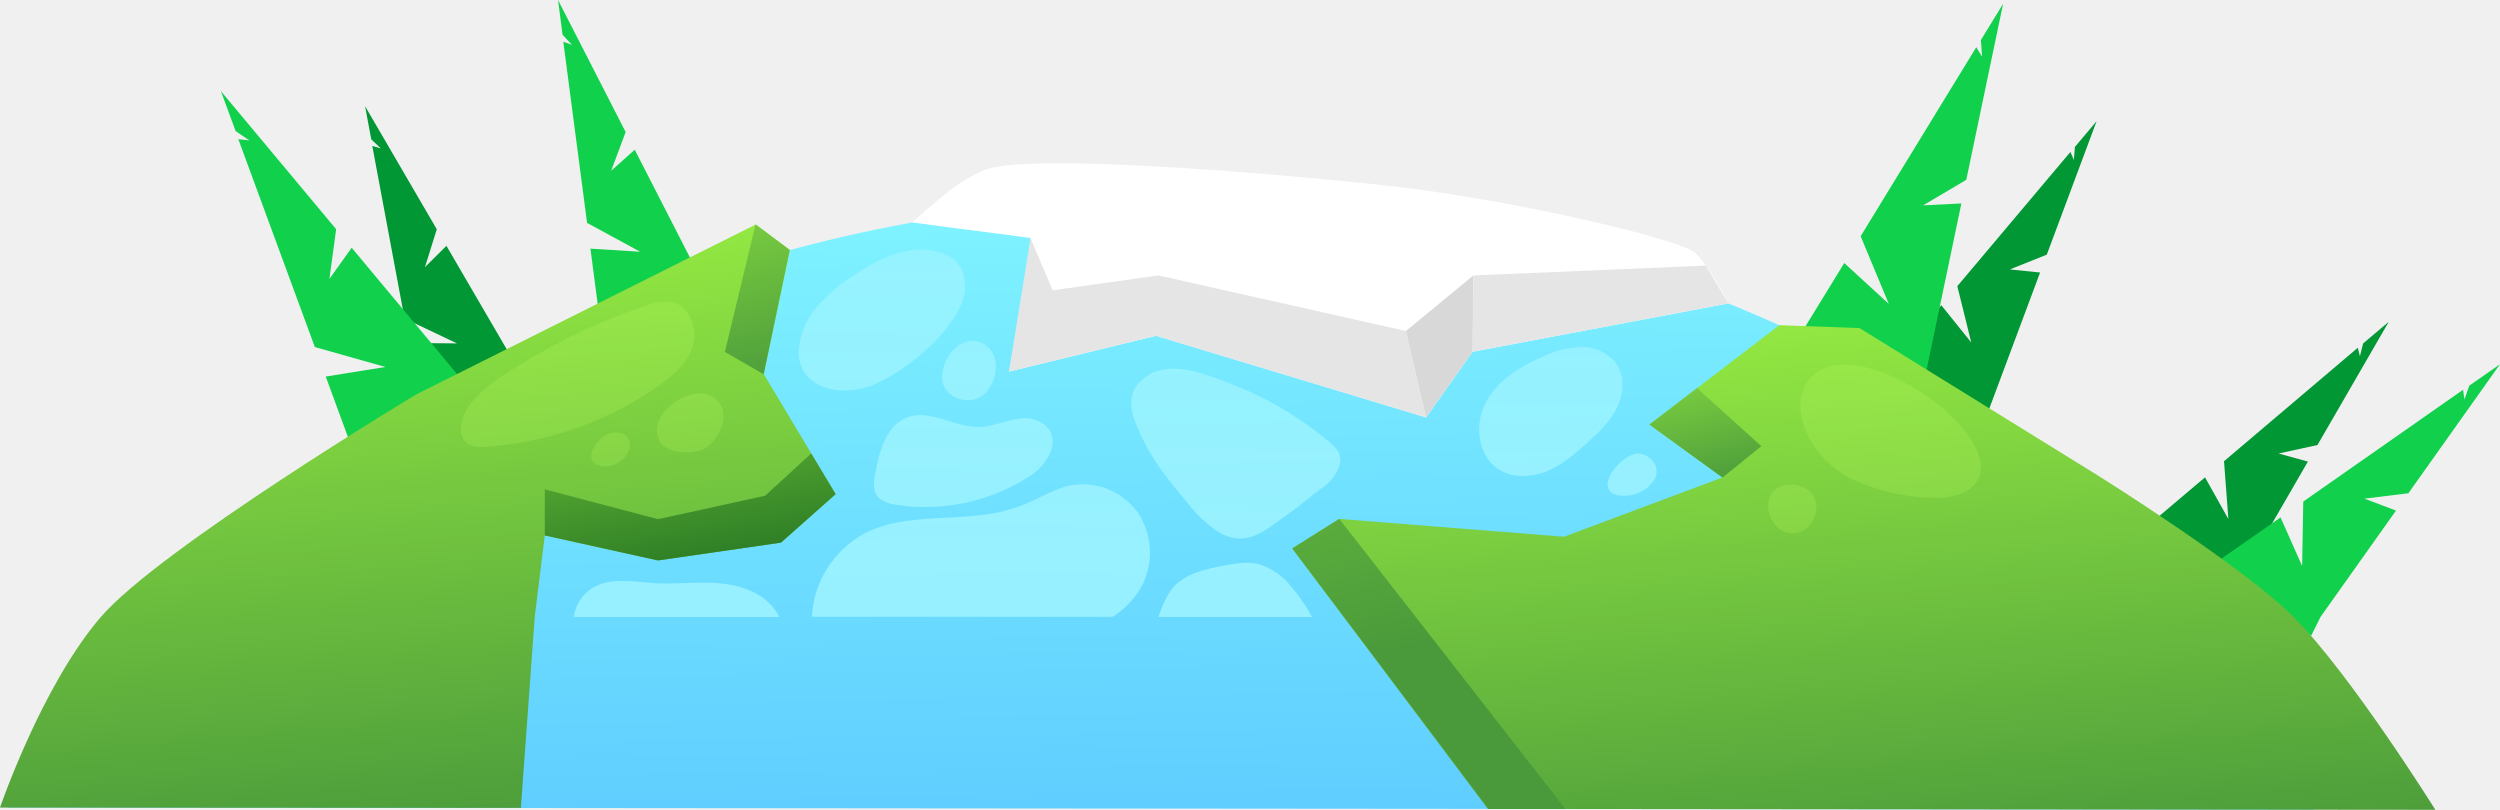
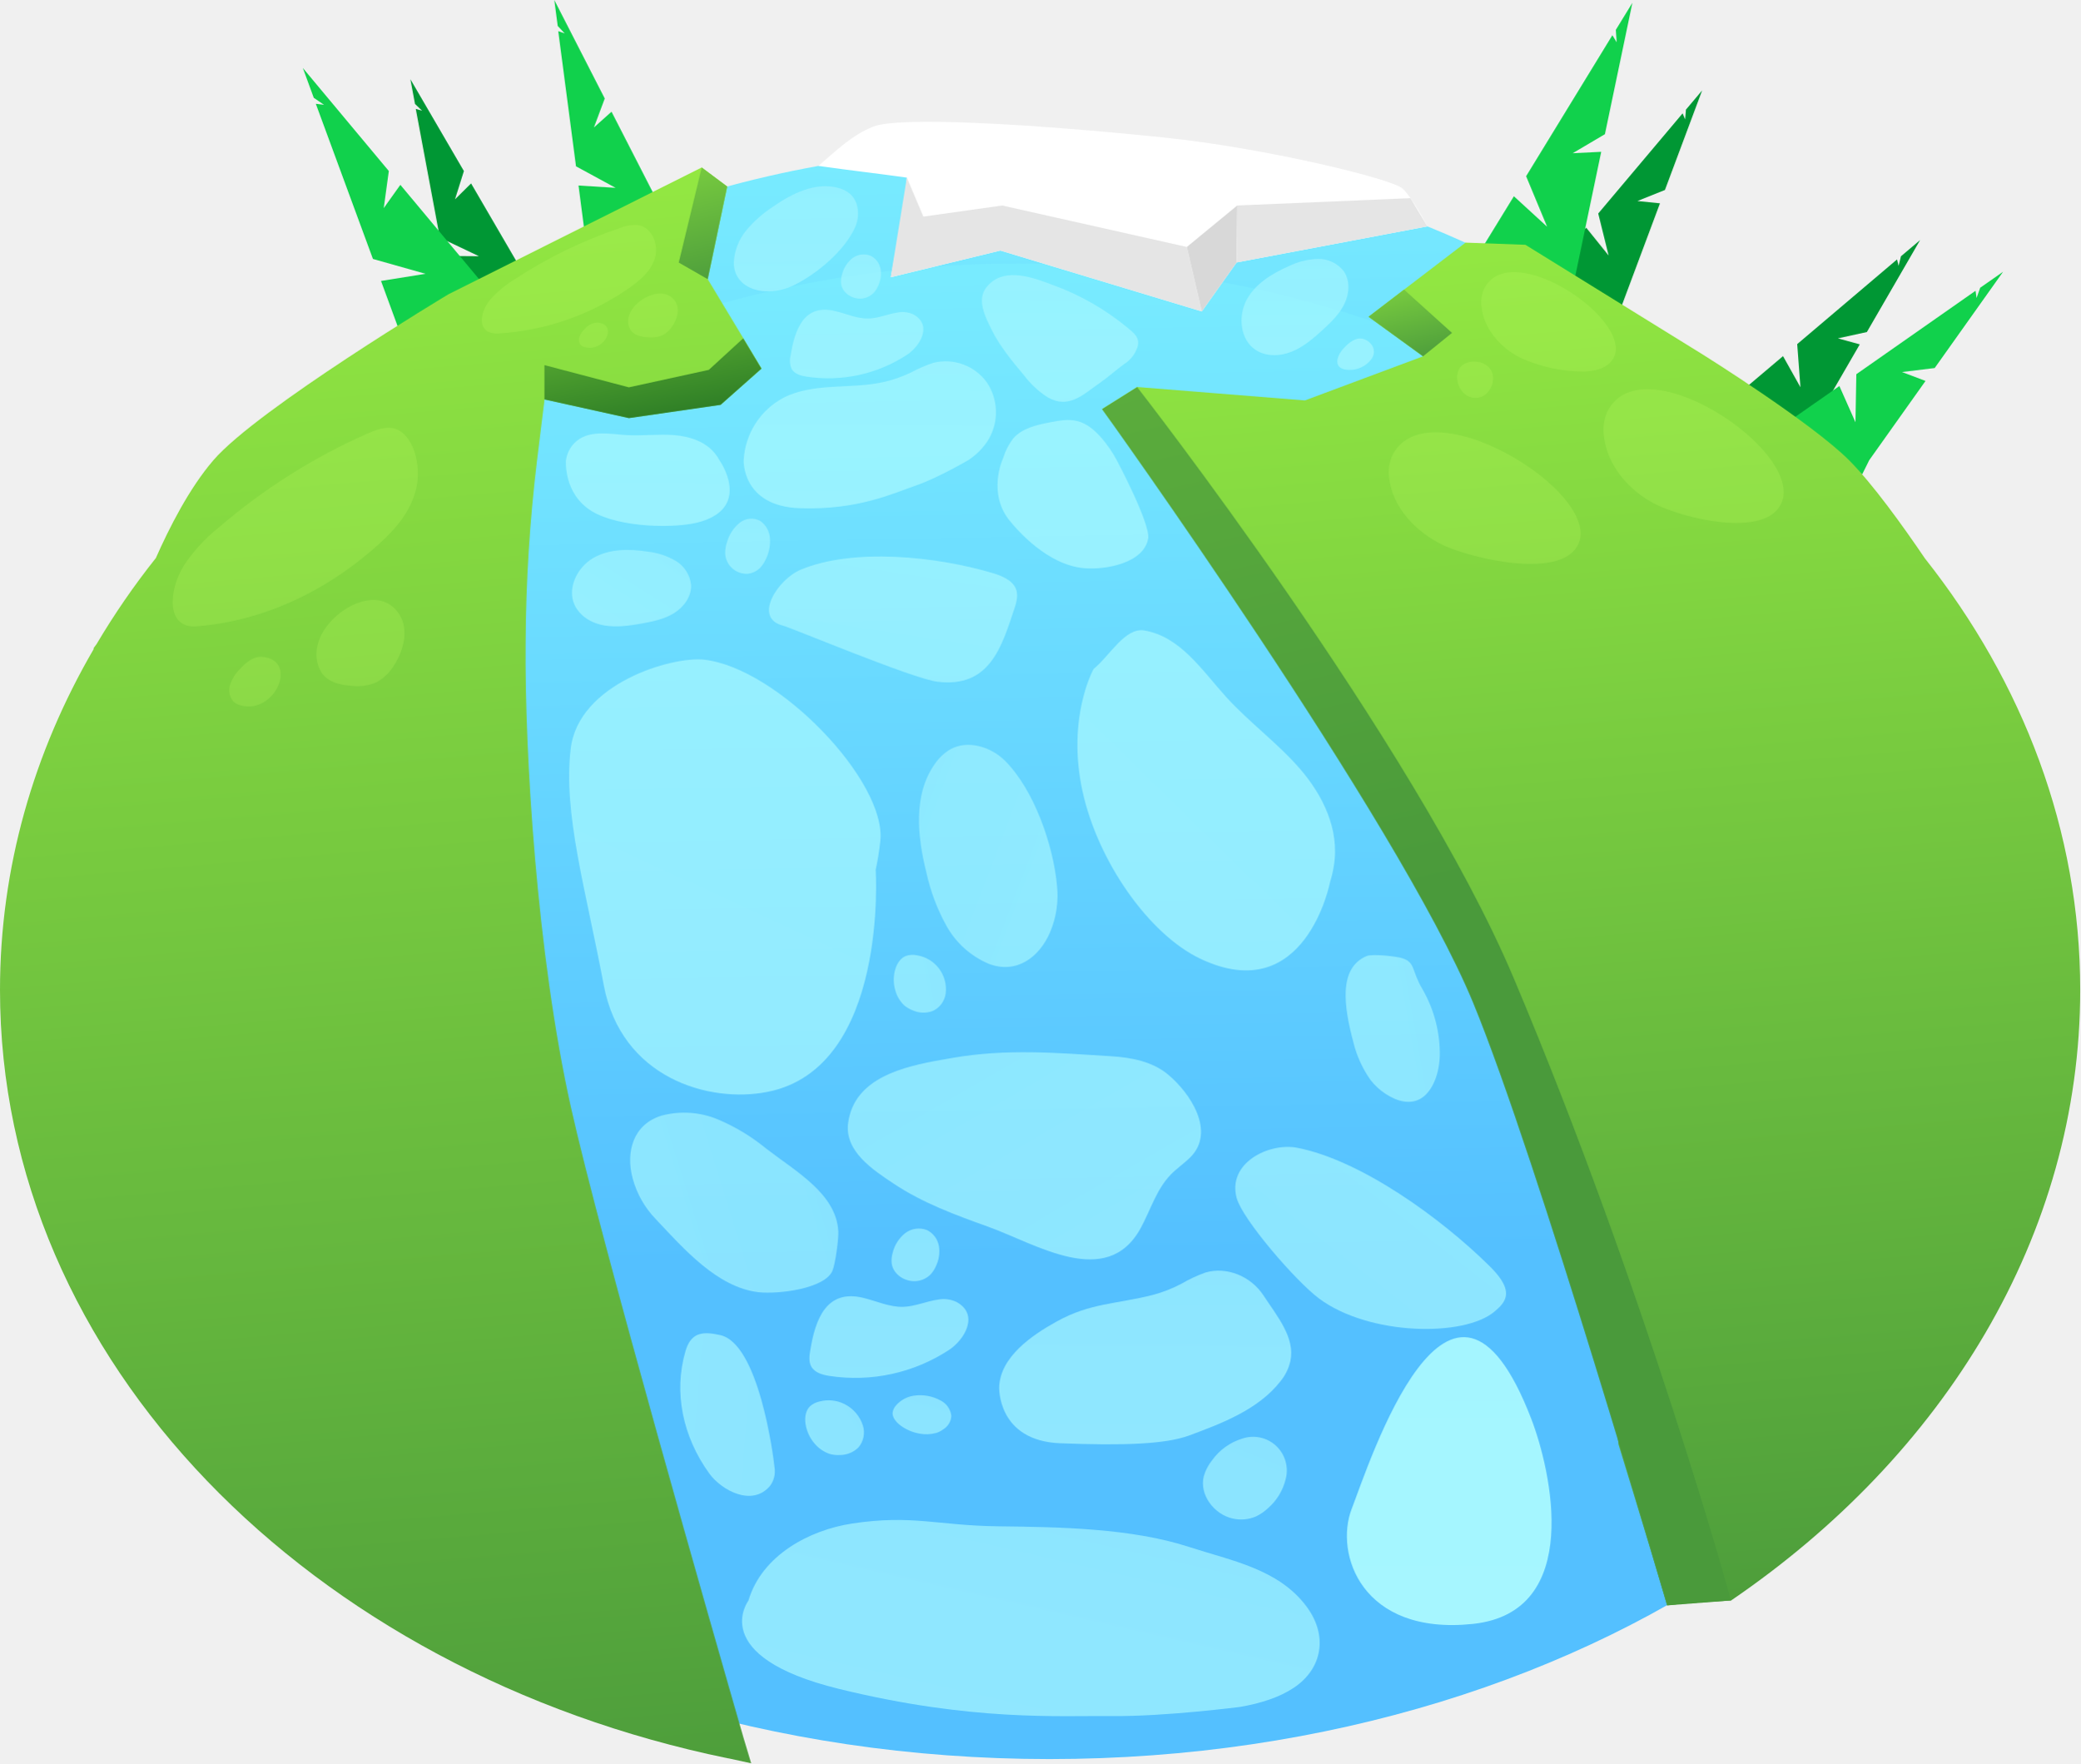
- <svg xmlns="http://www.w3.org/2000/svg" xmlns:xlink="http://www.w3.org/1999/xlink" viewBox="0 0 498.4 161.43">
+ <svg xmlns="http://www.w3.org/2000/svg" xmlns:xlink="http://www.w3.org/1999/xlink" viewBox="0 0 555.87 471.22">
  <defs>
-     <linearGradient id="linear-gradient" x1="228.63" y1="1.86" x2="232.62" y2="231.07" gradientUnits="userSpaceOnUse">
+     <linearGradient id="未命名漸層_57" x1="274.84" y1="-80.62" x2="287.53" y2="647.94" gradientUnits="userSpaceOnUse">
      <stop offset="0" stop-color="#89ffff" />
-       <stop offset="0.89" stop-color="#54c0ff" />
+       <stop offset="0.53" stop-color="#54c0ff" />
    </linearGradient>
-     <linearGradient id="linear-gradient-2" x1="86.58" y1="168.47" x2="76.32" y2="47.5" gradientUnits="userSpaceOnUse">
+     <linearGradient id="未命名漸層_57-2" x1="274.84" y1="-49.8" x2="287.53" y2="678.76" xlink:href="#未命名漸層_57" />
+     <linearGradient id="linear-gradient" x1="128.41" y1="499.94" x2="89.38" y2="39.55" gradientUnits="userSpaceOnUse">
      <stop offset="0" stop-color="#4a9a3b" />
      <stop offset="1" stop-color="#95ea42" />
    </linearGradient>
-     <linearGradient id="linear-gradient-3" x1="375.05" y1="176.48" x2="365.22" y2="60.54" xlink:href="#linear-gradient-2" />
-     <linearGradient id="linear-gradient-4" x1="175.94" y1="37.74" x2="175.37" y2="159.44" gradientUnits="userSpaceOnUse">
+     <linearGradient id="linear-gradient-2" x1="447.67" y1="448.45" x2="414" y2="51.27" xlink:href="#linear-gradient" />
+     <linearGradient id="linear-gradient-3" x1="212.82" y1="37.74" x2="212.24" y2="159.44" gradientUnits="userSpaceOnUse">
      <stop offset="0" stop-color="#9ff2ff" />
      <stop offset="1" stop-color="#b3ffff" />
    </linearGradient>
-     <linearGradient id="linear-gradient-5" x1="193.34" y1="37.82" x2="192.77" y2="159.52" xlink:href="#linear-gradient-4" />
-     <linearGradient id="linear-gradient-6" x1="309.38" y1="38.37" x2="308.81" y2="160.06" xlink:href="#linear-gradient-4" />
-     <linearGradient id="linear-gradient-7" x1="325.64" y1="38.45" x2="325.07" y2="160.14" xlink:href="#linear-gradient-4" />
-     <linearGradient id="linear-gradient-8" x1="195.89" y1="37.84" x2="195.32" y2="159.53" xlink:href="#linear-gradient-4" />
-     <linearGradient id="linear-gradient-9" x1="246.61" y1="38.07" x2="246.04" y2="159.77" xlink:href="#linear-gradient-4" />
-     <linearGradient id="linear-gradient-10" x1="135.28" y1="37.55" x2="134.71" y2="159.24" xlink:href="#linear-gradient-4" />
-     <linearGradient id="linear-gradient-11" x1="192.3" y1="37.82" x2="191.73" y2="159.51" xlink:href="#linear-gradient-4" />
-     <linearGradient id="linear-gradient-12" x1="246.64" y1="38.07" x2="246.07" y2="159.77" xlink:href="#linear-gradient-4" />
-     <linearGradient id="linear-gradient-13" x1="139.55" y1="113.95" x2="129.12" y2="53.26" gradientUnits="userSpaceOnUse">
+     <linearGradient id="linear-gradient-4" x1="297.38" y1="199.18" x2="296.45" y2="395.91" gradientTransform="matrix(0.35, -0.94, 0.94, 0.35, -66.6, 421.77)" xlink:href="#linear-gradient-3" />
+     <linearGradient id="linear-gradient-5" x1="156.58" y1="170.79" x2="155.58" y2="381.48" gradientTransform="translate(355.22 106.84) rotate(72.47)" xlink:href="#linear-gradient-3" />
+     <linearGradient id="linear-gradient-6" x1="230.22" y1="37.82" x2="229.65" y2="159.52" xlink:href="#linear-gradient-3" />
+     <linearGradient id="linear-gradient-7" x1="333.88" y1="326.15" x2="332.77" y2="562.82" gradientTransform="translate(169.92 -96.89) rotate(21.77)" xlink:href="#linear-gradient-3" />
+     <linearGradient id="linear-gradient-8" x1="200.91" y1="87.1" x2="200.02" y2="276.82" gradientTransform="matrix(0.87, 0.06, -0.05, 0.8, 32.11, 18.7)" xlink:href="#linear-gradient-3" />
+     <linearGradient id="linear-gradient-9" x1="259.88" y1="228.68" x2="258.98" y2="418.4" gradientTransform="matrix(0.21, 1.17, -0.73, 0.13, 398.2, -77.21)" xlink:href="#linear-gradient-3" />
+     <linearGradient id="linear-gradient-10" x1="282.38" y1="66.63" x2="281.48" y2="257.94" gradientTransform="matrix(0.53, 2.96, -1.22, 0.22, 372.28, -588.76)" xlink:href="#linear-gradient-3" />
+     <linearGradient id="linear-gradient-11" x1="346.26" y1="38.37" x2="345.68" y2="160.06" xlink:href="#linear-gradient-3" />
+     <linearGradient id="linear-gradient-12" x1="167.76" y1="113.05" x2="167.19" y2="234.74" gradientTransform="translate(109.82 -64.29) rotate(32.09)" xlink:href="#linear-gradient-3" />
+     <linearGradient id="linear-gradient-13" x1="362.52" y1="38.45" x2="361.95" y2="160.14" xlink:href="#linear-gradient-3" />
+     <linearGradient id="linear-gradient-14" x1="232.9" y1="9.74" x2="232.05" y2="189.79" xlink:href="#linear-gradient-3" />
+     <linearGradient id="linear-gradient-15" x1="278.58" y1="277.27" x2="277.33" y2="542.1" gradientTransform="translate(98.85 -50.29) rotate(12.51)" xlink:href="#linear-gradient-3" />
+     <linearGradient id="linear-gradient-16" x1="306.63" y1="237.48" x2="305.64" y2="449.42" xlink:href="#linear-gradient-3" />
+     <linearGradient id="linear-gradient-17" x1="283.49" y1="38.07" x2="282.91" y2="159.77" xlink:href="#linear-gradient-3" />
+     <linearGradient id="linear-gradient-18" x1="275.51" y1="182.33" x2="274.29" y2="441.78" gradientTransform="translate(-109.22 190.18) rotate(-30.19)" xlink:href="#linear-gradient-3" />
+     <linearGradient id="linear-gradient-19" x1="174.42" y1="-151" x2="172.46" y2="263.84" xlink:href="#linear-gradient-3" />
+     <linearGradient id="linear-gradient-20" x1="319.08" y1="-443.82" x2="314.49" y2="528.88" gradientTransform="translate(239.28 -154.79) rotate(44.22)" xlink:href="#linear-gradient-3" />
+     <linearGradient id="linear-gradient-21" x1="198.22" y1="-971.52" x2="189.75" y2="822.33" gradientTransform="translate(113.83 -60.03) rotate(24.69)" xlink:href="#linear-gradient-3" />
+     <linearGradient id="linear-gradient-22" x1="229.18" y1="37.82" x2="228.6" y2="159.51" xlink:href="#linear-gradient-3" />
+     <linearGradient id="linear-gradient-23" x1="244.83" y1="292.35" x2="244.15" y2="437.35" xlink:href="#linear-gradient-3" />
+     <linearGradient id="linear-gradient-24" x1="237.86" y1="292.87" x2="237.17" y2="437.86" xlink:href="#linear-gradient-3" />
+     <linearGradient id="linear-gradient-25" x1="214.23" y1="313.59" x2="213.55" y2="458.58" gradientTransform="matrix(0.73, 1.07, -0.81, 0.55, 356.92, -44.75)" xlink:href="#linear-gradient-3" />
+     <linearGradient id="linear-gradient-26" x1="222.7" y1="292.97" x2="222.01" y2="437.97" gradientTransform="matrix(1.17, 0.32, -0.19, 0.71, 50.39, 68.39)" xlink:href="#linear-gradient-3" />
+     <linearGradient id="linear-gradient-27" x1="204.16" y1="317.83" x2="203.5" y2="458.41" gradientTransform="matrix(-0.08, 1, -1.28, -0.1, 698.93, 214.41)" xlink:href="#linear-gradient-3" />
+     <linearGradient id="linear-gradient-28" x1="237.06" y1="70.79" x2="236.35" y2="221.86" gradientTransform="matrix(-1.31, -0.19, 0.21, -1.39, 519.79, 401.54)" xlink:href="#linear-gradient-3" />
+     <linearGradient id="linear-gradient-29" x1="129.34" y1="-39.96" x2="128.54" y2="130.03" gradientTransform="matrix(-1.24, -0.96, 0.86, -1.11, 492.95, 496.82)" xlink:href="#linear-gradient-3" />
+     <linearGradient id="linear-gradient-30" x1="288.09" y1="-158.27" x2="285.99" y2="285.93" xlink:href="#linear-gradient-3" />
+     <linearGradient id="linear-gradient-31" x1="176.43" y1="113.95" x2="166" y2="53.26" gradientUnits="userSpaceOnUse">
      <stop offset="0" stop-color="#2a7a25" />
      <stop offset="1" stop-color="#95ea42" />
    </linearGradient>
-     <linearGradient id="linear-gradient-14" x1="154.99" y1="77.67" x2="142.65" y2="23.42" xlink:href="#linear-gradient-2" />
-     <linearGradient id="linear-gradient-15" x1="342.48" y1="97.73" x2="334.73" y2="63.66" xlink:href="#linear-gradient-2" />
-     <linearGradient id="linear-gradient-16" x1="283.31" y1="128.52" x2="255.49" y2="6.27" xlink:href="#linear-gradient-2" />
+     <linearGradient id="linear-gradient-32" x1="191.87" y1="77.67" x2="179.53" y2="23.42" xlink:href="#linear-gradient" />
+     <linearGradient id="linear-gradient-33" x1="379.35" y1="97.73" x2="371.6" y2="63.66" xlink:href="#linear-gradient" />
+     <linearGradient id="linear-gradient-34" x1="372.12" y1="240.26" x2="224.92" y2="-406.71" xlink:href="#linear-gradient" />
+     <linearGradient id="linear-gradient-35" x1="388.43" y1="161.25" x2="384.7" y2="952.66" xlink:href="#linear-gradient-3" />
  </defs>
  <g id="_1-kv-planet" data-name="1-kv-planet">
-     <path d="M428.92,115.87l32.43,45.54L1.45,161l40-45.1c46.12-46.6,115.79-76.29,193.74-76.29S382.81,69.27,428.92,115.87Z" style="fill:url(#linear-gradient)" />
-     <polygon points="104 74.75 89 49.01 84.71 53.27 87.08 45.71 72.78 21.17 74.01 27.77 75.91 29.59 74.22 29.1 80.65 63.49 91.1 68.46 81.56 68.38 84.12 82.14 104 74.75" style="fill:#009734" />
-     <polygon points="396.29 82.24 406.71 54.33 400.69 53.71 408.05 50.76 417.98 24.16 413.65 29.29 413.45 31.91 412.76 30.29 390.21 57.05 392.99 68.28 387.01 60.84 377.98 71.53 396.29 82.24" style="fill:#009734" />
-     <polygon points="445.18 117.81 460.1 92.02 454.26 90.41 462.01 88.72 476.23 64.14 471.11 68.47 470.47 71.03 470.06 69.32 443.38 91.95 444.25 103.48 439.59 95.16 428.91 104.2 445.18 117.81" style="fill:#009734" />
-     <polygon points="140.68 57.46 126.54 29.85 121.84 34.05 124.73 26.32 111.25 0 112.15 6.93 114.02 8.93 112.3 8.32 117.04 44.44 127.63 50.19 117.71 49.57 119.6 64.02 140.68 57.46" style="fill:#11d14c" />
-     <polygon points="94.21 78.27 70.11 49.39 65.67 55.61 67.02 45.7 44.04 18.17 46.97 26.13 49.72 28 47.51 27.74 62.77 69.19 76.83 73.16 64.94 75.07 71.03 91.66 94.21 78.27" style="fill:#11d14c" />
-     <polygon points="383.32 77.38 391.02 40.56 383.39 40.94 392 35.85 399.34 0.75 394.91 7.98 395.15 11.3 393.99 9.41 370.94 47.09 376.55 60.58 367.67 52.44 358.44 67.5 383.32 77.38" style="fill:#11d14c" />
-     <polygon points="462.64 122.96 477.67 101.79 471.38 99.41 480.13 98.34 498.4 72.61 492.28 76.88 491.31 79.64 491.04 77.7 459.18 99.99 458.95 112.84 454.65 103.15 441.9 112.05 460.74 126.76 462.64 122.96" style="fill:#11d14c" />
-     <path d="M293.58,70.12l51-9.64s-3.79-7.37-6.62-10.06-37.12-10.93-63.83-13.68c-36-3.7-70.58-5.62-77.55-2.94-5.7,2.2-10.11,6.55-14.74,10.53,8,1.15,15.64,2,23.63,3.13-.79,9-4.3,26.61-4.3,26.61l29.3-7.13,53.83,16.27Z" style="fill:#fff" />
-     <path d="M166.59,98.51l-10.9,9.67-24.52,3.55-22.56-5-2,16.22-2.77,38.11L0,161s8.32-24.32,20.1-38S83,78.62,83,78.62l67.67-33.87,6.8,5.09-5.2,24.76Z" style="fill:url(#linear-gradient-2)" />
-     <path d="M457.26,123c11.32,11.35,28.25,38.44,28.25,38.44l-188.89-.18-39-51.92,9.38-5.89L311.82,107l31.57-11.82L328.84,84.64l25.88-19.81,16,.58L418.3,94.83S447.18,112.9,457.26,123Z" style="fill:url(#linear-gradient-3)" />
-     <path d="M175.29,76.19a15.6,15.6,0,0,1-7.65,1.63c-4.52-.21-8.47-2.79-8.41-7.69a14.43,14.43,0,0,1,3.37-8.65,32.42,32.42,0,0,1,7.07-6.24c5.11-3.55,11.33-6.65,17.34-5.06a8,8,0,0,1,3.2,1.56c2.48,2.13,2.74,6.06,1.4,9C188.83,67,181.34,73.26,175.29,76.19Z" style="opacity:0.67;fill:url(#linear-gradient-4)" />
-     <path d="M196.53,78.32a6.52,6.52,0,0,0,1.15-1.73,7.56,7.56,0,0,0,.77-4.57,4.94,4.94,0,0,0-2.66-3.67,5,5,0,0,0-4.95.69,8,8,0,0,0-2.76,4.33,6.18,6.18,0,0,0-.24,2.45c.35,2.59,3.27,4.34,5.85,3.92A5.27,5.27,0,0,0,196.53,78.32Z" style="opacity:0.67;fill:url(#linear-gradient-5)" />
-     <path d="M298.63,93.48c2.8,1.87,6.57,1.74,9.69.48s5.72-3.51,8.21-5.77c2.26-2.06,4.53-4.24,5.87-7s1.55-6.25-.21-8.76a8.52,8.52,0,0,0-7-3.24,19.19,19.19,0,0,0-7.68,1.93c-4.52,2-9,4.74-11.3,9.09S294.53,90.76,298.63,93.48Z" style="opacity:0.67;fill:url(#linear-gradient-6)" />
-     <path d="M330.06,92.87a4,4,0,0,0-2.75-2.33c-1.85-.49-3.67,1-4.92,2.3-2.41,2.47-3.11,6,1.36,6A7.24,7.24,0,0,0,329.57,96,3.24,3.24,0,0,0,330.06,92.87Z" style="opacity:0.67;fill:url(#linear-gradient-7)" />
-     <path d="M227.34,117.35a17.41,17.41,0,0,1-5.49,5.61h-60a20.09,20.09,0,0,1,10.62-16.67c8.2-4.19,18.14-2.18,27.1-4.28a35.75,35.75,0,0,0,7.08-2.52,36.22,36.22,0,0,1,5.91-2.55,13.59,13.59,0,0,1,14.23,5.18A14.36,14.36,0,0,1,227.34,117.35Z" style="opacity:0.67;fill:url(#linear-gradient-8)" />
-     <path d="M243.27,75.7c-5.36-2-12.45-4.17-16.57,1.09-2.59,3.31-.33,7.8,1.3,11.12,2.24,4.55,5.51,8.51,8.76,12.37a24.81,24.81,0,0,0,6.31,5.88c5.71,3.24,9.5-.76,14-3.88,2.25-1.55,4.25-3.43,6.46-5a8.45,8.45,0,0,0,3.55-4.63c.61-2.43-.91-3.58-2.75-5.1a67.46,67.46,0,0,0-19.53-11.24Z" style="opacity:0.67;fill:url(#linear-gradient-9)" />
-     <path d="M155.39,123h-41a8.07,8.07,0,0,1,3.54-5.68c3.66-2.34,8.4-1.32,12.74-1.06,4.19.24,8.41-.33,12.59,0s8.56,1.77,11.1,5.12A12.35,12.35,0,0,1,155.39,123Z" style="opacity:0.67;fill:url(#linear-gradient-10)" />
-     <path d="M205.56,94.75c3.48-2.31,6.77-7.89,1.69-10.71a6.68,6.68,0,0,0-4.19-.55c-2.64.38-5.15,1.55-7.81,1.62-3.09.09-6-1.31-9-2-8.28-2-10.72,4.91-11.83,11.76a5.69,5.69,0,0,0,.22,3.68c.78,1.38,2.51,1.86,4.07,2.1A38.37,38.37,0,0,0,205.56,94.75Z" style="opacity:0.67;fill:url(#linear-gradient-11)" />
-     <path d="M261.56,123H230.93l.33-.85a16.52,16.52,0,0,1,2.59-5c2.41-2.8,6.32-3.65,9.94-4.35,2.39-.46,4.86-.91,7.21-.32a13.29,13.29,0,0,1,6.53,4.6A32.05,32.05,0,0,1,261.56,123Z" style="opacity:0.67;fill:url(#linear-gradient-12)" />
-     <polygon points="201.15 74.07 205.45 47.47 209.86 57.88 230.93 54.91 280.28 65.99 284.28 83.21 230.45 66.94 201.15 74.07" style="fill:#e5e5e5" />
-     <polygon points="280.28 65.99 293.74 54.91 293.58 70.12 284.28 83.21 280.28 65.99" style="fill:#d8d8d8" />
-     <polygon points="293.74 54.91 340.05 52.95 344.56 60.48 293.58 70.12 293.74 54.91" style="fill:#e5e5e5" />
-     <polygon points="108.61 106.74 108.61 97.56 131.17 103.5 152.53 98.83 161.72 90.4 166.59 98.51 155.69 108.18 131.17 111.73 108.61 106.74" style="fill:url(#linear-gradient-13)" />
-     <polygon points="150.63 44.75 144.51 70.16 152.24 74.6 157.44 49.84 150.63 44.75" style="fill:url(#linear-gradient-14)" />
-     <polygon points="343.39 95.21 351.14 88.95 338.32 77.38 328.84 84.64 343.39 95.21" style="fill:url(#linear-gradient-15)" />
-     <polygon points="267 103.44 257.62 109.33 296.78 161.28 312.08 161.28 267 103.44" style="fill:url(#linear-gradient-16)" />
-     <path d="M128.83,60.92a122.87,122.87,0,0,0-28.2,13.72A27.89,27.89,0,0,0,94,80.25C91,84,90.62,89.46,96.42,89.1a68.3,68.3,0,0,0,34.62-12c3-2.08,6-4.61,7.06-8.09s-.57-8-4.13-8.8A9.85,9.85,0,0,0,128.83,60.92Z" style="fill:#c4ff66;opacity:0.2" />
-     <path d="M142.77,87.17c1.36-2,2.09-4.68.77-6.66-3.17-4.76-11.11-.46-12.35,3.88a4.48,4.48,0,0,0,.52,3.91c1,1.35,2.87,1.73,4.56,1.83a8,8,0,0,0,3.8-.51A6.91,6.91,0,0,0,142.77,87.17Z" style="fill:#c4ff66;opacity:0.2" />
-     <path d="M119.59,92.81c5.25,1.2,8.74-6.32,3.09-6.61a4.6,4.6,0,0,0-3.28,1.7A5.3,5.3,0,0,0,118,90a2.24,2.24,0,0,0,.51,2.35A2.82,2.82,0,0,0,119.59,92.81Z" style="fill:#c4ff66;opacity:0.2" />
-     <path d="M386.57,99.28c2.84-.14,5.32-.83,6.83-2.39,9.2-9.51-26.53-34.28-33.71-19.67A8.7,8.7,0,0,0,359,82c.65,5.86,5,10.88,10.25,13.54A41.13,41.13,0,0,0,386.57,99.28Z" style="fill:#c4ff66;opacity:0.2" />
-     <path d="M359.3,105.9a4.84,4.84,0,0,0,1.44-1.15c1.56-1.77,1.93-4.68.38-6.45a5.21,5.21,0,0,0-3-1.58c-1.83-.34-4,.15-5,1.74a4.47,4.47,0,0,0-.59,2.59,5.82,5.82,0,0,0,2.09,4.29A4.47,4.47,0,0,0,359.3,105.9Z" style="fill:#c4ff66;opacity:0.2" />
+     <path d="M414.39,76.53c-40.47-23.3-89.49-36.95-142.33-36.95-77.95,0-147.62,29.69-193.73,76.29l-5,5.59a200.35,200.35,0,0,0-34.27,38.63l-.78.88v.27C21.61,186.59,12.23,215,12.23,244.94c0,107.31,120.11,194.3,268.28,194.3s268.28-87,268.28-194.3C548.79,173,494.72,110.1,414.39,76.53Z" style="fill:url(#未命名漸層_57)" />
+     <path d="M414.39,107.35C373.92,84.05,324.9,70.4,272.06,70.4c-77.95,0-147.62,29.69-193.73,76.29l-5,5.59a200.35,200.35,0,0,0-34.27,38.63l-.78.88v.27c-16.73,25.35-26.11,53.73-26.11,83.7,0,107.31,120.11,194.3,268.28,194.3s268.28-87,268.28-194.3C548.79,203.77,494.72,140.92,414.39,107.35Z" style="fill:url(#未命名漸層_57-2)" />
+     <polygon points="140.87 74.75 125.88 49.01 121.58 53.27 123.96 45.71 109.66 21.17 110.89 27.77 112.79 29.59 111.1 29.1 117.53 63.49 127.98 68.46 118.43 68.38 120.99 82.14 140.87 74.75" style="fill:#009734" />
+     <polygon points="433.16 82.24 443.59 54.33 437.57 53.71 444.92 50.76 454.86 24.16 450.53 29.29 450.32 31.91 449.64 30.29 427.09 57.05 429.87 68.28 423.88 60.84 414.86 71.53 433.16 82.24" style="fill:#009734" />
+     <polygon points="482.05 117.81 496.98 92.02 491.14 90.41 498.88 88.72 513.11 64.14 507.99 68.47 507.35 71.03 506.94 69.32 480.26 91.95 481.13 103.48 476.47 95.16 465.78 104.2 482.05 117.81" style="fill:#009734" />
+     <polygon points="177.56 57.46 163.41 29.85 158.71 34.05 161.6 26.32 148.12 0 149.03 6.93 150.9 8.93 149.17 8.32 153.92 44.44 164.5 50.19 154.59 49.57 156.47 64.02 177.56 57.46" style="fill:#11d14c" />
+     <polygon points="131.09 78.27 106.98 49.39 102.54 55.61 103.9 45.7 80.92 18.17 83.84 26.13 86.59 28 84.39 27.74 99.65 69.19 113.71 73.16 101.81 75.07 107.9 91.66 131.09 78.27" style="fill:#11d14c" />
+     <polygon points="420.2 77.38 427.89 40.56 420.26 40.94 428.88 35.85 436.22 0.75 431.79 7.98 432.03 11.3 430.87 9.41 407.82 47.09 413.43 60.58 404.55 52.44 395.31 67.5 420.2 77.38" style="fill:#11d14c" />
+     <polygon points="499.51 122.96 514.55 101.79 508.26 99.41 517 98.34 535.28 72.61 529.16 76.88 528.19 79.64 527.91 77.7 496.06 99.99 495.83 112.84 491.53 103.15 478.78 112.05 497.62 126.76 499.51 122.96" style="fill:#11d14c" />
+     <path d="M330.46,70.12l51-9.64s-3.79-7.37-6.62-10.06S337.69,39.49,311,36.74c-36-3.7-70.58-5.62-77.55-2.94-5.7,2.2-10.11,6.55-14.74,10.53,8,1.15,15.64,2,23.63,3.13-.8,9-4.3,26.61-4.3,26.61l29.29-7.13,53.83,16.27Z" style="fill:#fff" />
+     <path d="M152.57,295.91c-9.16-41-12.38-94.91-12.11-124a421.79,421.79,0,0,1,3.06-49l2-16.22,22.56,5,24.51-3.55,10.91-9.67L189.12,74.6l5.2-24.76-6.81-5.09L119.85,78.62S68.76,109.27,57,123c-6.4,7.44-11.77,18-15.35,26.11a203.61,203.61,0,0,0-15.88,23.06l-.75,1v.3C9,201,0,231.9,0,264.54c0,99.13,82.77,182.34,194.52,205.32l.12,0,6.09,1.33-2.08-6.93C190.67,436.6,160.5,331.43,152.57,295.91Z" style="fill:url(#linear-gradient)" />
+     <path d="M514.37,149.19c-5.89-8.68-13.93-19.88-20.24-26.2-10.07-10.09-38.95-28.16-38.95-28.16L407.63,65.41l-16-.58L365.71,84.64l14.56,10.57L348.7,107l-44.82-3.59-9.38,5.89,39,51.92,7,7.95L401,272.09l27.9,78.32L432.52,386s7.11,23.08,13,43c6.1-.81,11.41-.88,17.08-1.32,56.86-38.76,93.28-97.53,93.28-163.16C555.87,222,540.62,182.37,514.37,149.19Z" style="fill:url(#linear-gradient-2)" />
+     <path d="M212.16,76.19a15.58,15.58,0,0,1-7.64,1.63c-4.53-.21-8.47-2.79-8.42-7.69a14.5,14.5,0,0,1,3.38-8.65,32.37,32.37,0,0,1,7.06-6.24c5.11-3.55,11.33-6.65,17.35-5.06a8,8,0,0,1,3.2,1.56c2.48,2.13,2.73,6.06,1.4,9C225.71,67,218.21,73.26,212.16,76.19Z" style="opacity:0.67;fill:url(#linear-gradient-3)" />
+     <path d="M282.46,236.68a25.15,25.15,0,0,1-1.88,12.5c-2.91,6.72-9.05,11.22-16.44,8.34a23.34,23.34,0,0,1-11.16-10,52.08,52.08,0,0,1-5.4-14.24c-2.46-9.75-3.6-20.93,2.22-29.13a13,13,0,0,1,4.2-3.94c4.64-2.54,10.72-.68,14.48,3C276.33,211,281.49,225.87,282.46,236.68Z" style="opacity:0.67;fill:url(#linear-gradient-4)" />
+     <path d="M175.29,325.84a25.16,25.16,0,0,1-6.25-11c-1.87-7.08.17-14.42,7.76-16.72a23.38,23.38,0,0,1,15,1A52.45,52.45,0,0,1,204.83,307c8,6.15,18.7,12.08,19.19,22.13.1,1.93-.8,8.65-1.56,10.43-2.07,4.87-14.57,6.34-19.82,5.74C191.67,344,182.74,333.74,175.29,325.84Z" style="opacity:0.67;fill:url(#linear-gradient-5)" />
+     <path d="M233.4,78.32a6.33,6.33,0,0,0,1.16-1.73,7.64,7.64,0,0,0,.77-4.57,4.94,4.94,0,0,0-2.66-3.67,5,5,0,0,0-4.95.69A8,8,0,0,0,225,73.37a6.18,6.18,0,0,0-.25,2.45c.36,2.59,3.27,4.34,5.85,3.92A5.2,5.2,0,0,0,233.4,78.32Z" style="opacity:0.67;fill:url(#linear-gradient-6)" />
+     <path d="M335.54,405.27a12.52,12.52,0,0,0,3.33-2.27,14.93,14.93,0,0,0,4.69-7.71A9,9,0,0,0,332,384.42a15.43,15.43,0,0,0-8.12,5.83,12,12,0,0,0-2.2,4.25c-1.24,4.93,2.76,10.2,7.74,11.29A10,10,0,0,0,335.54,405.27Z" style="opacity:0.67;fill:url(#linear-gradient-7)" />
+     <path d="M203.11,151.74a8.2,8.2,0,0,0,1.41-2.08,10.83,10.83,0,0,0,1.24-5.68,6.23,6.23,0,0,0-2.61-4.79,5,5,0,0,0-5.48.49,10.28,10.28,0,0,0-3.41,5.23,8.77,8.77,0,0,0-.47,3.05,5.69,5.69,0,0,0,6.08,5.35A5.51,5.51,0,0,0,203.11,151.74Z" style="opacity:0.67;fill:url(#linear-gradient-8)" />
+     <path d="M241.6,268.63a7.5,7.5,0,0,0,2.26,1.34,7,7,0,0,0,5.38.19,6,6,0,0,0,3.46-4.64A9.19,9.19,0,0,0,245,255.27a5.53,5.53,0,0,0-2.83.15c-2.85,1-4.06,5.66-2.89,9.35A8.65,8.65,0,0,0,241.6,268.63Z" style="opacity:0.67;fill:url(#linear-gradient-9)" />
+     <path d="M366.27,288.63a16.3,16.3,0,0,0,4.05,3.71c3.15,2.05,6.46,2.83,9.22,1.29s4.91-5.62,5.2-11.16a34.51,34.51,0,0,0-4.62-18.14c-2.92-4.86-1.83-7.11-5.34-8.26-1.66-.54-8.07-1.23-9.58-.59-7.63,3.2-6.07,13.63-3.53,23.08A29.48,29.48,0,0,0,366.27,288.63Z" style="opacity:0.67;fill:url(#linear-gradient-10)" />
+     <path d="M335.51,93.48c2.8,1.87,6.57,1.74,9.69.48s5.72-3.51,8.21-5.77c2.26-2.06,4.53-4.24,5.86-7s1.56-6.25-.21-8.76a8.52,8.52,0,0,0-7-3.24,19.19,19.19,0,0,0-7.68,1.93c-4.52,2-9,4.74-11.29,9.09S331.41,90.76,335.51,93.48Z" style="opacity:0.67;fill:url(#linear-gradient-11)" />
+     <path d="M153.51,161.59c1.39,3.07,4.64,5,8,5.55s6.71.07,10-.53c3-.54,6.09-1.18,8.68-2.81s4.64-4.46,4.48-7.52a8.53,8.53,0,0,0-4.18-6.45,19.19,19.19,0,0,0-7.53-2.44c-4.87-.75-10.13-.75-14.4,1.7S151.49,157.1,153.51,161.59Z" style="opacity:0.67;fill:url(#linear-gradient-12)" />
+     <path d="M366.94,92.87a4,4,0,0,0-2.75-2.33c-1.86-.49-3.67,1-4.92,2.3-2.41,2.47-3.11,6,1.36,6A7.26,7.26,0,0,0,366.45,96,3.24,3.24,0,0,0,366.94,92.87Z" style="opacity:0.67;fill:url(#linear-gradient-13)" />
+     <path d="M264.21,117.35a17.28,17.28,0,0,1-5.48,5.61s-8.1,4.76-14,6.78-15.42,6.61-31,6.06-15-12.84-15-12.84a20.07,20.07,0,0,1,10.62-16.67c8.19-4.19,18.14-2.18,27.09-4.28a35.61,35.61,0,0,0,7.09-2.52,35.85,35.85,0,0,1,5.91-2.55,13.6,13.6,0,0,1,14.23,5.18A14.34,14.34,0,0,1,264.21,117.35Z" style="opacity:0.67;fill:url(#linear-gradient-14)" />
+     <path d="M345.75,451c-3.83,2.56-8.78,4.15-14.32,5.12,0,0-20.06,2.59-34.16,2.45s-37.42,1.47-73-7.24S200,427.74,200,427.69c3.62-12.18,16.42-18.83,27.63-20.55,16.12-2.47,22.83.54,39.14.73s35.6.49,51.07,5.54c11.16,3.65,23.78,5.82,31.27,15.85C354.93,437,353.42,445.88,345.75,451Z" style="opacity:0.67;fill:url(#linear-gradient-15)" />
+     <path d="M344.83,363.69a13.1,13.1,0,0,1-2.64,5.4c-5.93,7.63-15.93,11.36-24.37,14.49-6.38,2.36-17.47,2.75-34.44,2.1S267,370.62,267,370.62c.33-8.06,8.75-13.83,15.44-17.52,8.9-4.92,15.83-4.59,25.57-7.05a36.56,36.56,0,0,0,7.7-3,38.09,38.09,0,0,1,6.42-3c5.64-1.65,12.08.94,15.47,6.07C341.39,351.88,346.12,357.45,344.83,363.69Z" style="opacity:0.67;fill:url(#linear-gradient-16)" />
+     <path d="M280.15,75.7c-5.36-2-12.45-4.17-16.57,1.09-2.6,3.31-.33,7.8,1.3,11.12,2.24,4.55,5.5,8.51,8.76,12.37a24.49,24.49,0,0,0,6.31,5.88c5.71,3.24,9.5-.76,14-3.88,2.24-1.55,4.25-3.43,6.45-5A8.42,8.42,0,0,0,304,92.62c.61-2.43-.92-3.58-2.75-5.1A67.51,67.51,0,0,0,281.7,76.28Z" style="opacity:0.67;fill:url(#linear-gradient-17)" />
+     <path d="M251.65,283.2c-10.22,1.81-23.38,4.82-25,16.84-1.05,7.59,6.61,12.57,12.2,16.29,7.68,5.11,16.44,8.34,25.07,11.43,12.94,4.62,31.86,17,40.92.39,2.61-4.81,4.2-10.33,8-14.26,1.63-1.67,3.6-3,5.25-4.64,6.83-6.83,0-17.19-6-22.14-4.16-3.46-9.79-4.53-15.19-4.86-14.3-.9-28-2.05-42.27.43C253.67,282.84,252.67,283,251.65,283.2Z" style="opacity:0.67;fill:url(#linear-gradient-18)" />
+     <path d="M192.26,123s8.62,12.11-4.78,16.33c-6.55,2.06-22.09,1.72-29.38-2.76-7.62-4.68-6.86-13.57-6.86-13.57a8.05,8.05,0,0,1,3.55-5.68c3.65-2.34,8.4-1.32,12.74-1.06,4.19.24,8.4-.33,12.59,0s8.56,1.77,11.09,5.12A10.59,10.59,0,0,1,192.26,123Z" style="opacity:0.67;fill:url(#linear-gradient-19)" />
+     <path d="M355.44,235.66s-6.52,33.89-34.67,20.54c-13.75-6.52-27.48-26.09-31.53-44.92-4.23-19.7,3-32.52,3-32.52,4.27-3.45,8.38-11.13,13.51-10.29,9.67,1.61,15.44,10.64,21.87,17.73,6.2,6.84,13.79,12.33,19.83,19.32s10.57,16.16,9,25.76A29.25,29.25,0,0,1,355.44,235.66Z" style="opacity:0.67;fill:url(#linear-gradient-20)" />
+     <path d="M234,232.45s3.48,52.93-28.88,59.32C189.34,294.9,166,288,161.34,263.29c-4.86-25.85-10.88-45.8-8.84-63.2s27-24.76,35.64-23.81c19.67,2.16,48.9,32.52,47.09,48.54C234.94,227.44,234.54,230,234,232.45Z" style="opacity:0.67;fill:url(#linear-gradient-21)" />
+     <path d="M242.44,94.75c3.47-2.31,6.76-7.89,1.69-10.71a6.72,6.72,0,0,0-4.2-.55c-2.63.38-5.14,1.55-7.8,1.62-3.09.09-6-1.31-9-2-8.28-2-10.73,4.91-11.84,11.76a5.69,5.69,0,0,0,.23,3.68c.77,1.38,2.5,1.86,4.07,2.1A38.37,38.37,0,0,0,242.44,94.75Z" style="opacity:0.67;fill:url(#linear-gradient-22)" />
+     <path d="M248.63,340.6a7.43,7.43,0,0,0,1.37-2.05,9,9,0,0,0,.92-5.45,5.91,5.91,0,0,0-3.17-4.38,6,6,0,0,0-5.89.83,9.52,9.52,0,0,0-3.3,5.16,7.23,7.23,0,0,0-.28,2.92c.41,3.09,3.89,5.17,7,4.66A6.2,6.2,0,0,0,248.63,340.6Z" style="opacity:0.67;fill:url(#linear-gradient-23)" />
+     <path d="M253.65,360.7c4.14-2.75,8.06-9.4,2-12.76a8,8,0,0,0-5-.65c-3.14.44-6.13,1.84-9.3,1.93-3.68.1-7.15-1.56-10.73-2.42-9.86-2.37-12.77,5.85-14.09,14-.24,1.47-.46,3.08.27,4.38.92,1.65,3,2.21,4.84,2.5A45.65,45.65,0,0,0,253.65,360.7Z" style="opacity:0.67;fill:url(#linear-gradient-24)" />
+     <path d="M221.6,388.49a7.8,7.8,0,0,0,2.67.33,7.1,7.1,0,0,0,5.1-2,6.19,6.19,0,0,0,1.24-5.82,9.73,9.73,0,0,0-5-5.83,9.44,9.44,0,0,0-6.6-.66,5.55,5.55,0,0,0-2.58,1.3c-2.2,2.16-1.36,7,1.29,10A9.12,9.12,0,0,0,221.6,388.49Z" style="opacity:0.67;fill:url(#linear-gradient-25)" />
+     <path d="M250.09,382.94a6.13,6.13,0,0,0,2-1,4.51,4.51,0,0,0,2.13-3.58,5.26,5.26,0,0,0-2.88-4.12,11.35,11.35,0,0,0-7.06-1.29,7.78,7.78,0,0,0-4.86,2.63,3.46,3.46,0,0,0-.9,2c-.1,2.33,3.57,4.92,7.27,5.53A9.71,9.71,0,0,0,250.09,382.94Z" style="opacity:0.67;fill:url(#linear-gradient-26)" />
+     <path d="M189.54,393.76c3.19,4.41,11.39,9,16.2,3.34a6.47,6.47,0,0,0,1.24-4.92c-.32-3.18-4.22-33.25-14.58-35.42-1.87-.39-3.91-.77-5.65-.18-2.18.74-3.07,2.74-3.6,4.57C180,372,182.37,383.84,189.54,393.76Z" style="opacity:0.67;fill:url(#linear-gradient-27)" />
+     <path d="M214,152.22c-6.24,2.61-12.82,12.92-4.8,14.95,2.25.56,34.71,14.2,41.29,15,14,1.72,17.15-9.32,20.51-19.32.6-1.81,1.21-3.79.44-5.59-1-2.26-3.71-3.39-6.23-4.14C250.29,148.68,228.05,146.35,214,152.22Z" style="opacity:0.67;fill:url(#linear-gradient-28)" />
+     <path d="M346.62,306.71c-7.56-1.44-18.75,4.09-16.13,13.5,1.59,5.68,15.73,22.11,22,26.79,13.36,9.95,38.78,10.34,46.88,3.48,1.47-1.24,3-2.63,3.08-4.68.09-2.59-2.17-5.25-4.37-7.44C385,325.42,363.6,310,346.62,306.71Z" style="opacity:0.67;fill:url(#linear-gradient-29)" />
+     <path d="M298.44,123s9.05,17,8.37,20.92c-1.1,6.42-11.12,8.46-17.26,7.89-9.59-.89-17.64-10-20-13-5.5-7.16-1.73-15.78-1.73-15.78.1-.29.21-.57.32-.85a16.33,16.33,0,0,1,2.6-5c2.4-2.8,6.32-3.65,9.94-4.35,2.38-.46,4.86-.91,7.21-.32,2.62.66,4.76,2.55,6.53,4.6A32.56,32.56,0,0,1,298.44,123Z" style="opacity:0.67;fill:url(#linear-gradient-30)" />
+     <polygon points="238.03 74.07 242.33 47.47 246.74 57.88 267.81 54.91 317.16 65.99 321.15 83.21 267.32 66.94 238.03 74.07" style="fill:#e5e5e5" />
+     <polygon points="317.16 65.99 330.62 54.91 330.46 70.12 321.15 83.21 317.16 65.99" style="fill:#d8d8d8" />
+     <polygon points="330.62 54.91 376.92 52.95 381.44 60.48 330.46 70.12 330.62 54.91" style="fill:#e5e5e5" />
+     <polygon points="145.49 106.74 145.49 97.56 168.05 103.5 189.41 98.83 198.6 90.4 203.47 98.51 192.56 108.18 168.05 111.73 145.49 106.74" style="fill:url(#linear-gradient-31)" />
+     <polygon points="187.51 44.75 181.38 70.16 189.12 74.6 194.32 49.84 187.51 44.75" style="fill:url(#linear-gradient-32)" />
+     <polygon points="380.27 95.21 388.02 88.95 375.2 77.38 365.71 84.64 380.27 95.21" style="fill:url(#linear-gradient-33)" />
+     <path d="M303.88,103.44l-9.38,5.89s79.06,109.93,99.15,158.61C410.89,309.71,445.51,429,445.51,429l17.08-1.32S440,345.49,404.53,261.43C377.9,198.27,303.88,103.44,303.88,103.44Z" style="fill:url(#linear-gradient-34)" />
+     <path d="M165.71,60.92a122.67,122.67,0,0,0-28.2,13.72,27.94,27.94,0,0,0-6.67,5.61c-2.93,3.7-3.34,9.21,2.45,8.85a68.3,68.3,0,0,0,34.63-12c3-2.08,6-4.61,7.06-8.09s-.57-8-4.13-8.8A9.85,9.85,0,0,0,165.71,60.92Z" style="fill:#c4ff66;opacity:0.2" />
+     <path d="M98.16,115.86a160,160,0,0,0-39.69,25.08,43.81,43.81,0,0,0-9.39,10.25c-4.12,6.75-4.7,16.82,3.46,16.17,17.37-1.37,34.43-9.06,48.73-22,4.21-3.8,8.4-8.42,9.93-14.77s-.8-14.65-5.81-16.08C103,113.88,100.49,114.84,98.16,115.86Z" style="fill:#c4ff66;opacity:0.2" />
+     <path d="M179.65,87.17c1.35-2,2.08-4.68.77-6.66-3.18-4.76-11.11-.46-12.35,3.88a4.48,4.48,0,0,0,.51,3.91c1,1.35,2.87,1.73,4.56,1.83a8.07,8.07,0,0,0,3.81-.51A6.91,6.91,0,0,0,179.65,87.17Z" style="fill:#c4ff66;opacity:0.2" />
+     <path d="M156.47,92.81c5.24,1.2,8.74-6.32,3.09-6.61a4.62,4.62,0,0,0-3.29,1.7A5.28,5.28,0,0,0,154.83,90a2.22,2.22,0,0,0,.51,2.35A2.82,2.82,0,0,0,156.47,92.81Z" style="fill:#c4ff66;opacity:0.2" />
+     <path d="M105.49,177.47c2.4-3.83,3.7-9.18,1.36-13.05-5.63-9.35-19.69-.91-21.89,7.6a9.58,9.58,0,0,0,.92,7.67c1.8,2.65,5.09,3.38,8.08,3.57a12.88,12.88,0,0,0,6.75-1A12.76,12.76,0,0,0,105.49,177.47Z" style="fill:#c4ff66;opacity:0.2" />
+     <path d="M64.4,188.52c9.3,2.35,15.49-12.39,5.48-13-2.25-.13-4.23,1.57-5.82,3.33a10.63,10.63,0,0,0-2.56,4.05,4.68,4.68,0,0,0,.9,4.6A4.47,4.47,0,0,0,64.4,188.52Z" style="fill:#c4ff66;opacity:0.2" />
+     <path d="M423.44,99.28c2.85-.14,5.33-.83,6.84-2.39,9.2-9.51-26.53-34.28-33.71-19.67a8.7,8.7,0,0,0-.65,4.79c.64,5.86,5,10.88,10.25,13.54A41.12,41.12,0,0,0,423.44,99.28Z" style="fill:#c4ff66;opacity:0.2" />
+     <path d="M410.5,150.66c4.05-.17,7.59-1.09,9.75-3.16,13.12-12.59-37.85-45.39-48.08-26a10.7,10.7,0,0,0-.93,6.33c.92,7.77,7.11,14.41,14.62,17.94C390.78,148,401.82,151,410.5,150.66Z" style="fill:#c4ff66;opacity:0.2" />
+     <path d="M465.48,139.71c3.8-.18,7.13-1.11,9.15-3.21,12.32-12.78-35.53-46.06-45.14-26.43a11.67,11.67,0,0,0-.88,6.43c.87,7.89,6.68,14.62,13.73,18.2C447,137.05,457.33,140.09,465.48,139.71Z" style="fill:#c4ff66;opacity:0.2" />
+     <path d="M396.17,105.9a4.76,4.76,0,0,0,1.45-1.15c1.55-1.77,1.93-4.68.38-6.45a5.21,5.21,0,0,0-3-1.58c-1.83-.34-4,.15-5,1.74a4.47,4.47,0,0,0-.59,2.59,5.79,5.79,0,0,0,2.09,4.29A4.45,4.45,0,0,0,396.17,105.9Z" style="fill:#c4ff66;opacity:0.2" />
+     <path d="M409.21,379.18c5.22,13.56,14.08,51.64-15.65,54.77s-37-18.78-32.34-30.78S387.65,323.12,409.21,379.18Z" style="fill:url(#linear-gradient-35)" />
  </g>
</svg>
